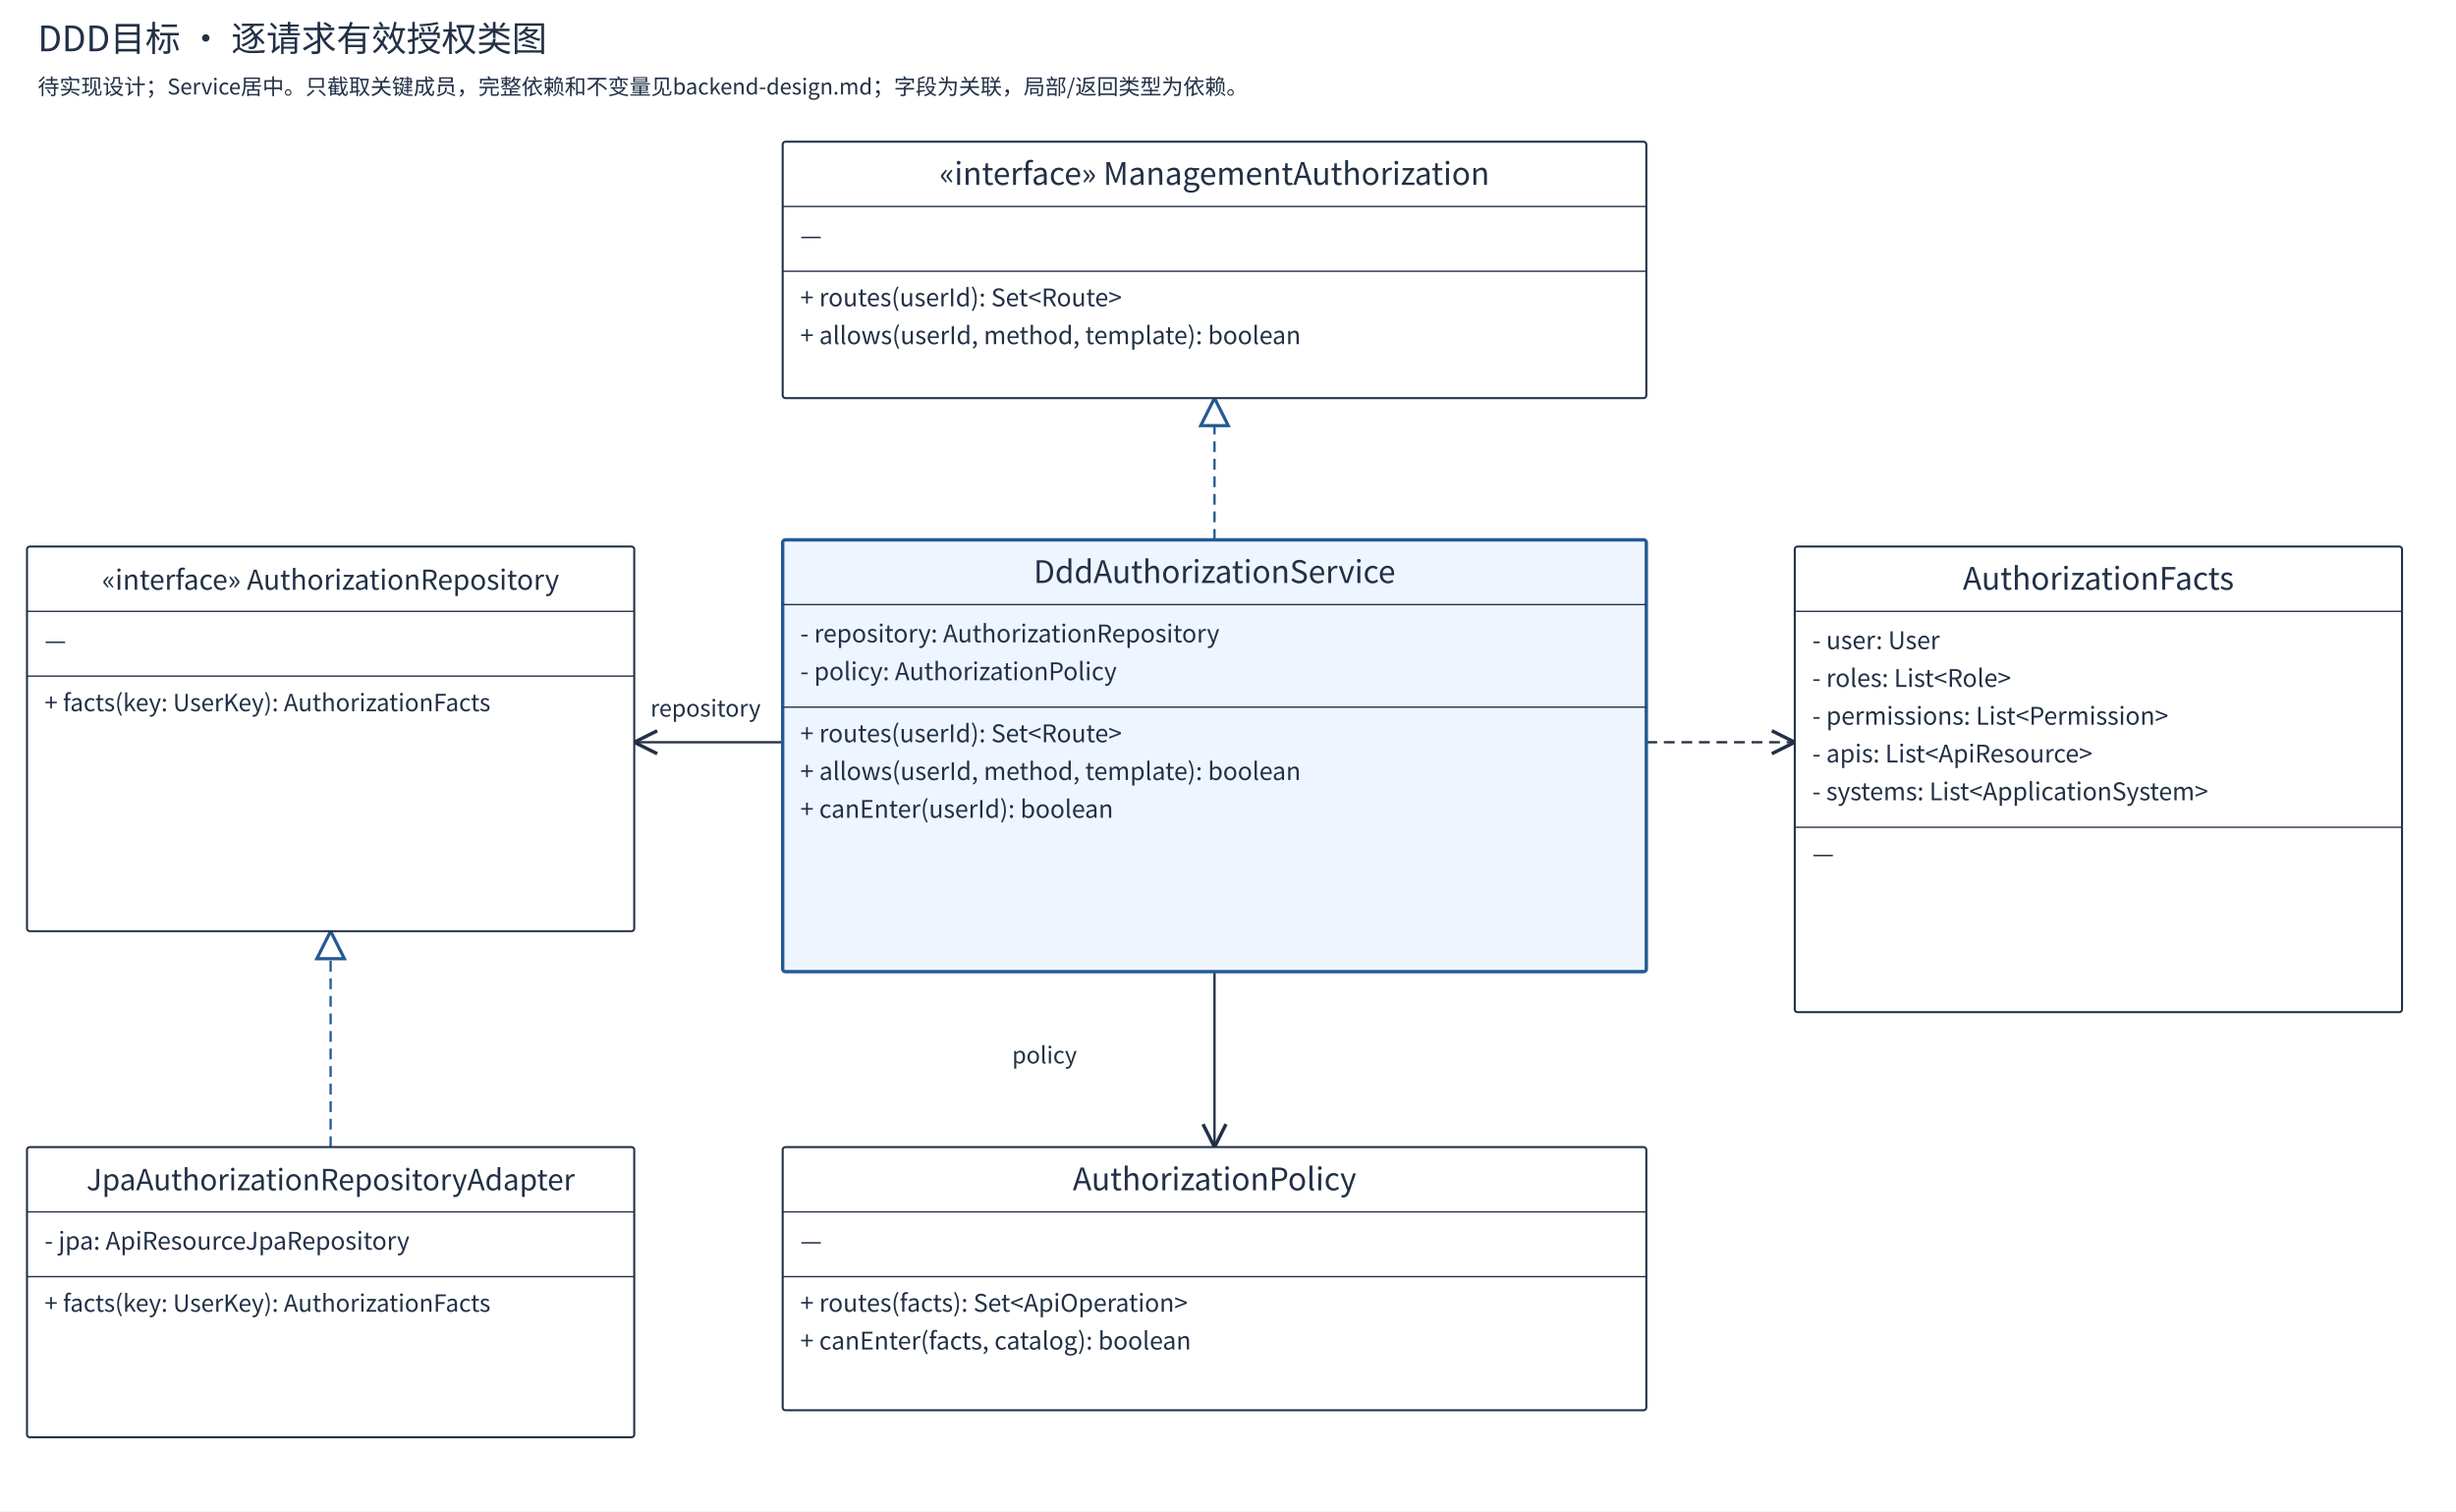
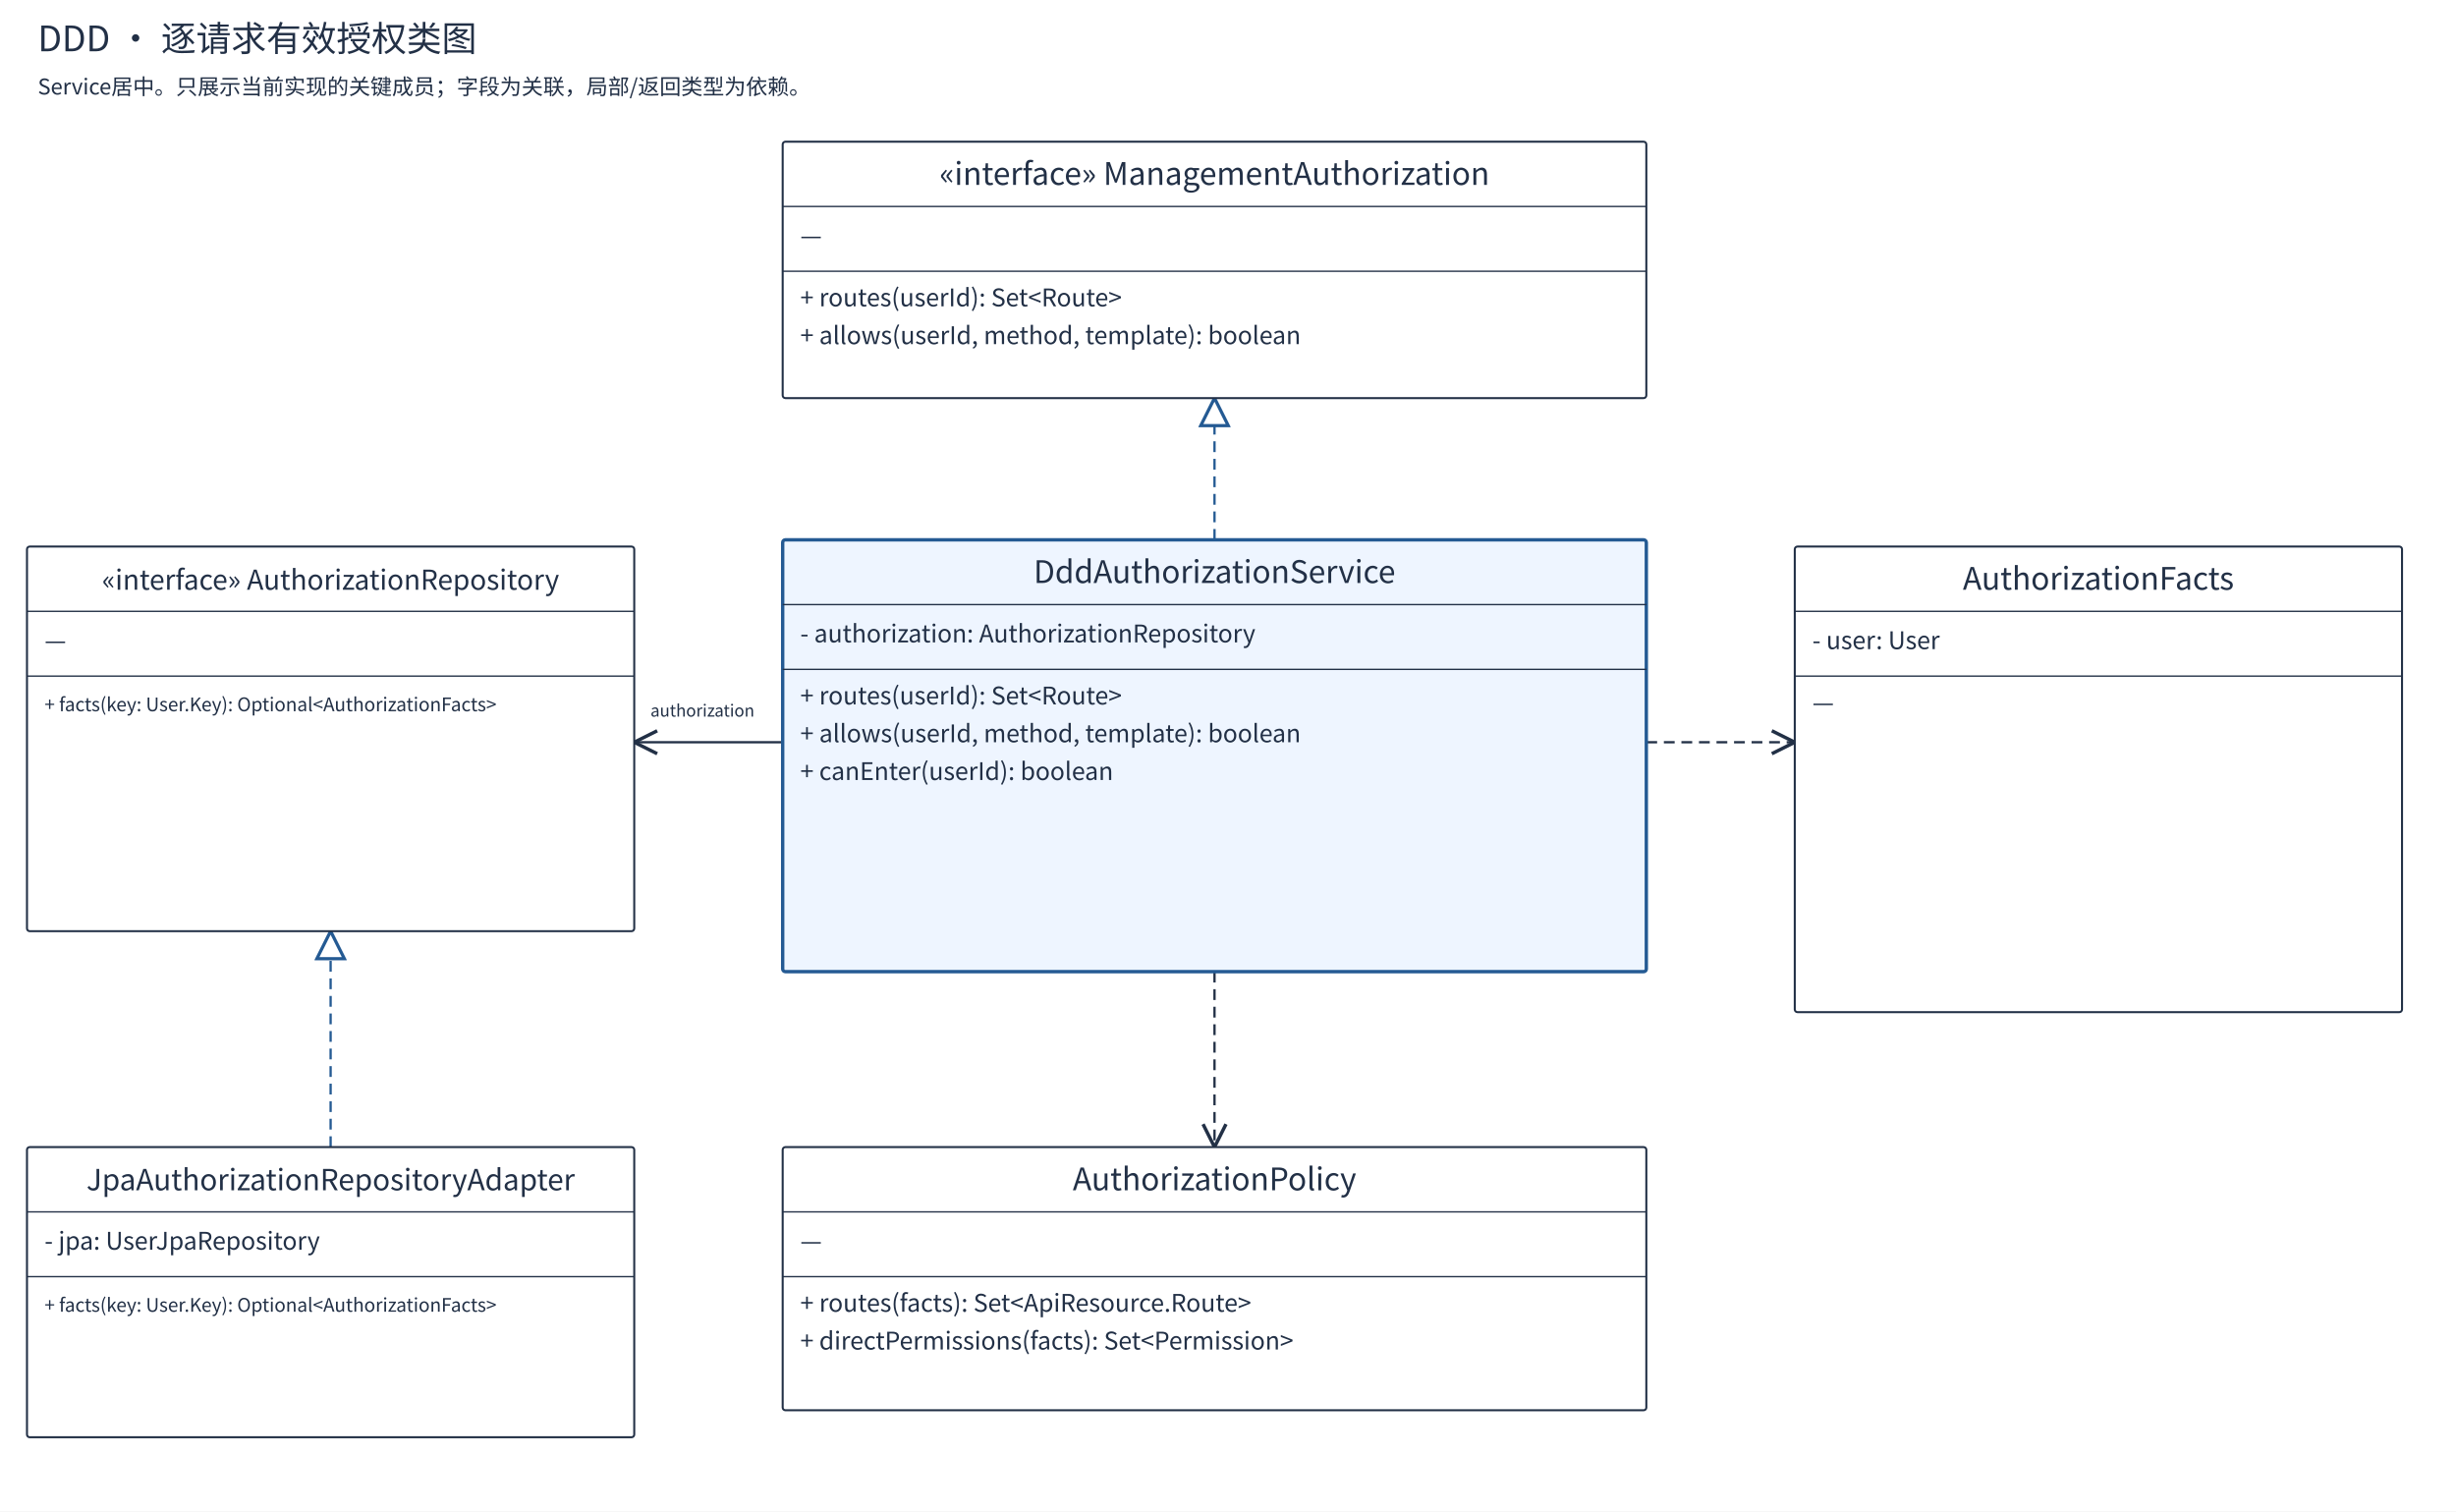
<svg xmlns="http://www.w3.org/2000/svg" width="1820" height="1120" viewBox="0 0 1820 1120">
  <defs>
    <marker id="open" markerWidth="12" markerHeight="12" refX="11" refY="6" orient="auto">
      <path d="M1,1 L11,6 L1,11" fill="none" stroke="#223046" stroke-width="1.5" />
    </marker>
    <marker id="triangle" markerWidth="14" markerHeight="14" refX="13" refY="7" orient="auto">
      <path d="M1,1 L13,7 L1,13 Z" fill="white" stroke="#245a93" stroke-width="1.4" />
    </marker>
    <marker id="filled" markerWidth="12" markerHeight="12" refX="11" refY="6" orient="auto">
      <path d="M1,1 L11,6 L1,11 Z" fill="#223046" />
    </marker>
  </defs>
  <rect width="100%" height="100%" fill="white" />
  <g font-family="Microsoft YaHei,Noto Sans CJK SC,Arial,sans-serif">
-     <text x="28" y="38" font-size="26" text-anchor="start" fill="#223046">DDD目标 · 逐请求有效授权类图</text>
-     <text x="28" y="70" font-size="16" text-anchor="start" fill="#223046">待实现设计；Service居中。只截取关键成员，完整依赖和不变量见backend-design.md；字段为关联，局部/返回类型为依赖。</text>
+     <text x="28" y="38" font-size="26" text-anchor="start" fill="#223046">DDD · 逐请求有效授权类图</text>
+     <text x="28" y="70" font-size="16" text-anchor="start" fill="#223046">Service居中。只展示当前实现的关键成员；字段为关联，局部/返回类型为依赖。</text>
    <polyline points="900,400 900,295" fill="none" stroke="#245a93" stroke-width="1.7" stroke-dasharray="8 5" marker-end="url(#triangle)" />
    <polyline points="580,550 470,550" fill="none" stroke="#223046" stroke-width="1.7" marker-end="url(#open)" />
-     <text x="482" y="531" font-size="17" text-anchor="start" fill="#223046">repository</text>
+     <text x="482" y="531" font-size="12.256" text-anchor="start" fill="#223046">authorization</text>
    <polyline points="1220,550 1330,550" fill="none" stroke="#223046" stroke-width="1.7" stroke-dasharray="8 5" marker-end="url(#open)" />
-     <polyline points="900,720 900,850" fill="none" stroke="#223046" stroke-width="1.7" marker-end="url(#open)" />
-     <text x="750" y="788" font-size="17" text-anchor="start" fill="#223046">policy</text>
+     <polyline points="900,720 900,850" fill="none" stroke="#223046" stroke-width="1.7" stroke-dasharray="8 5" marker-end="url(#open)" />
    <polyline points="245,850 245,690" fill="none" stroke="#245a93" stroke-width="1.7" stroke-dasharray="8 5" marker-end="url(#triangle)" />
    <rect x="580" y="400" width="640" height="320" rx="2" fill="#eef5ff" stroke="#245a93" stroke-width="2.5" />
-     <path d="M580,448H1220 M580,524H1220" stroke="#223046" />
+     <path d="M580,448H1220 M580,496H1220" stroke="#223046" />
    <text x="900" y="432" font-size="23" text-anchor="middle" fill="#223046">DddAuthorizationService</text>
-     <text x="593" y="476" font-size="18" text-anchor="start" fill="#223046">- repository: AuthorizationRepository</text>
-     <text x="593" y="504" font-size="18" text-anchor="start" fill="#223046">- policy: AuthorizationPolicy</text>
-     <text x="593" y="550" font-size="18" text-anchor="start" fill="#223046">+ routes(userId): Set&lt;Route&gt;</text>
-     <text x="593" y="578" font-size="18" text-anchor="start" fill="#223046">+ allows(userId, method, template): boolean</text>
-     <text x="593" y="606" font-size="18" text-anchor="start" fill="#223046">+ canEnter(userId): boolean</text>
+     <text x="593" y="476" font-size="18" text-anchor="start" fill="#223046">- authorization: AuthorizationRepository</text>
+     <text x="593" y="522" font-size="18" text-anchor="start" fill="#223046">+ routes(userId): Set&lt;Route&gt;</text>
+     <text x="593" y="550" font-size="18" text-anchor="start" fill="#223046">+ allows(userId, method, template): boolean</text>
+     <text x="593" y="578" font-size="18" text-anchor="start" fill="#223046">+ canEnter(userId): boolean</text>
    <rect x="580" y="105" width="640" height="190" rx="2" fill="white" stroke="#223046" stroke-width="1.5" />
    <path d="M580,153H1220 M580,201H1220" stroke="#223046" />
    <text x="900" y="137" font-size="23" text-anchor="middle" fill="#223046">«interface» ManagementAuthorization</text>
    <text x="593" y="181" font-size="18" text-anchor="start" fill="#223046">—</text>
    <text x="593" y="227" font-size="18" text-anchor="start" fill="#223046">+ routes(userId): Set&lt;Route&gt;</text>
    <text x="593" y="255" font-size="18" text-anchor="start" fill="#223046">+ allows(userId, method, template): boolean</text>
    <rect x="20" y="405" width="450" height="285" rx="2" fill="white" stroke="#223046" stroke-width="1.5" />
    <path d="M20,453H470 M20,501H470" stroke="#223046" />
    <text x="245" y="437" font-size="20.339" text-anchor="middle" fill="#223046">«interface» AuthorizationRepository</text>
    <text x="33" y="481" font-size="18" text-anchor="start" fill="#223046">—</text>
-     <text x="33" y="527" font-size="17.528" text-anchor="start" fill="#223046">+ facts(key: UserKey): AuthorizationFacts</text>
+     <text x="33" y="527" font-size="13.82" text-anchor="start" fill="#223046">+ facts(key: User.Key): Optional&lt;AuthorizationFacts&gt;</text>
    <rect x="1330" y="405" width="450" height="345" rx="2" fill="white" stroke="#223046" stroke-width="1.5" />
-     <path d="M1330,453H1780 M1330,613H1780" stroke="#223046" />
+     <path d="M1330,453H1780 M1330,501H1780" stroke="#223046" />
    <text x="1555" y="437" font-size="23" text-anchor="middle" fill="#223046">AuthorizationFacts</text>
    <text x="1343" y="481" font-size="18" text-anchor="start" fill="#223046">- user: User</text>
-     <text x="1343" y="509" font-size="18" text-anchor="start" fill="#223046">- roles: List&lt;Role&gt;</text>
-     <text x="1343" y="537" font-size="18" text-anchor="start" fill="#223046">- permissions: List&lt;Permission&gt;</text>
-     <text x="1343" y="565" font-size="18" text-anchor="start" fill="#223046">- apis: List&lt;ApiResource&gt;</text>
-     <text x="1343" y="593" font-size="18" text-anchor="start" fill="#223046">- systems: List&lt;ApplicationSystem&gt;</text>
-     <text x="1343" y="639" font-size="18" text-anchor="start" fill="#223046">—</text>
+     <text x="1343" y="527" font-size="18" text-anchor="start" fill="#223046">—</text>
    <rect x="580" y="850" width="640" height="195" rx="2" fill="white" stroke="#223046" stroke-width="1.5" />
    <path d="M580,898H1220 M580,946H1220" stroke="#223046" />
    <text x="900" y="882" font-size="23" text-anchor="middle" fill="#223046">AuthorizationPolicy</text>
    <text x="593" y="926" font-size="18" text-anchor="start" fill="#223046">—</text>
-     <text x="593" y="972" font-size="18" text-anchor="start" fill="#223046">+ routes(facts): Set&lt;ApiOperation&gt;</text>
-     <text x="593" y="1000" font-size="18" text-anchor="start" fill="#223046">+ canEnter(facts, catalog): boolean</text>
+     <text x="593" y="972" font-size="18" text-anchor="start" fill="#223046">+ routes(facts): Set&lt;ApiResource.Route&gt;</text>
+     <text x="593" y="1000" font-size="18" text-anchor="start" fill="#223046">+ directPermissions(facts): Set&lt;Permission&gt;</text>
    <rect x="20" y="850" width="450" height="215" rx="2" fill="white" stroke="#223046" stroke-width="1.5" />
    <path d="M20,898H470 M20,946H470" stroke="#223046" />
    <text x="245" y="882" font-size="21.572" text-anchor="middle" fill="#223046">JpaAuthorizationRepositoryAdapter</text>
-     <text x="33" y="926" font-size="18" text-anchor="start" fill="#223046">- jpa: ApiResourceJpaRepository</text>
-     <text x="33" y="972" font-size="17.528" text-anchor="start" fill="#223046">+ facts(key: UserKey): AuthorizationFacts</text>
+     <text x="33" y="926" font-size="18" text-anchor="start" fill="#223046">- jpa: UserJpaRepository</text>
+     <text x="33" y="972" font-size="13.82" text-anchor="start" fill="#223046">+ facts(key: User.Key): Optional&lt;AuthorizationFacts&gt;</text>
  </g>
</svg>
